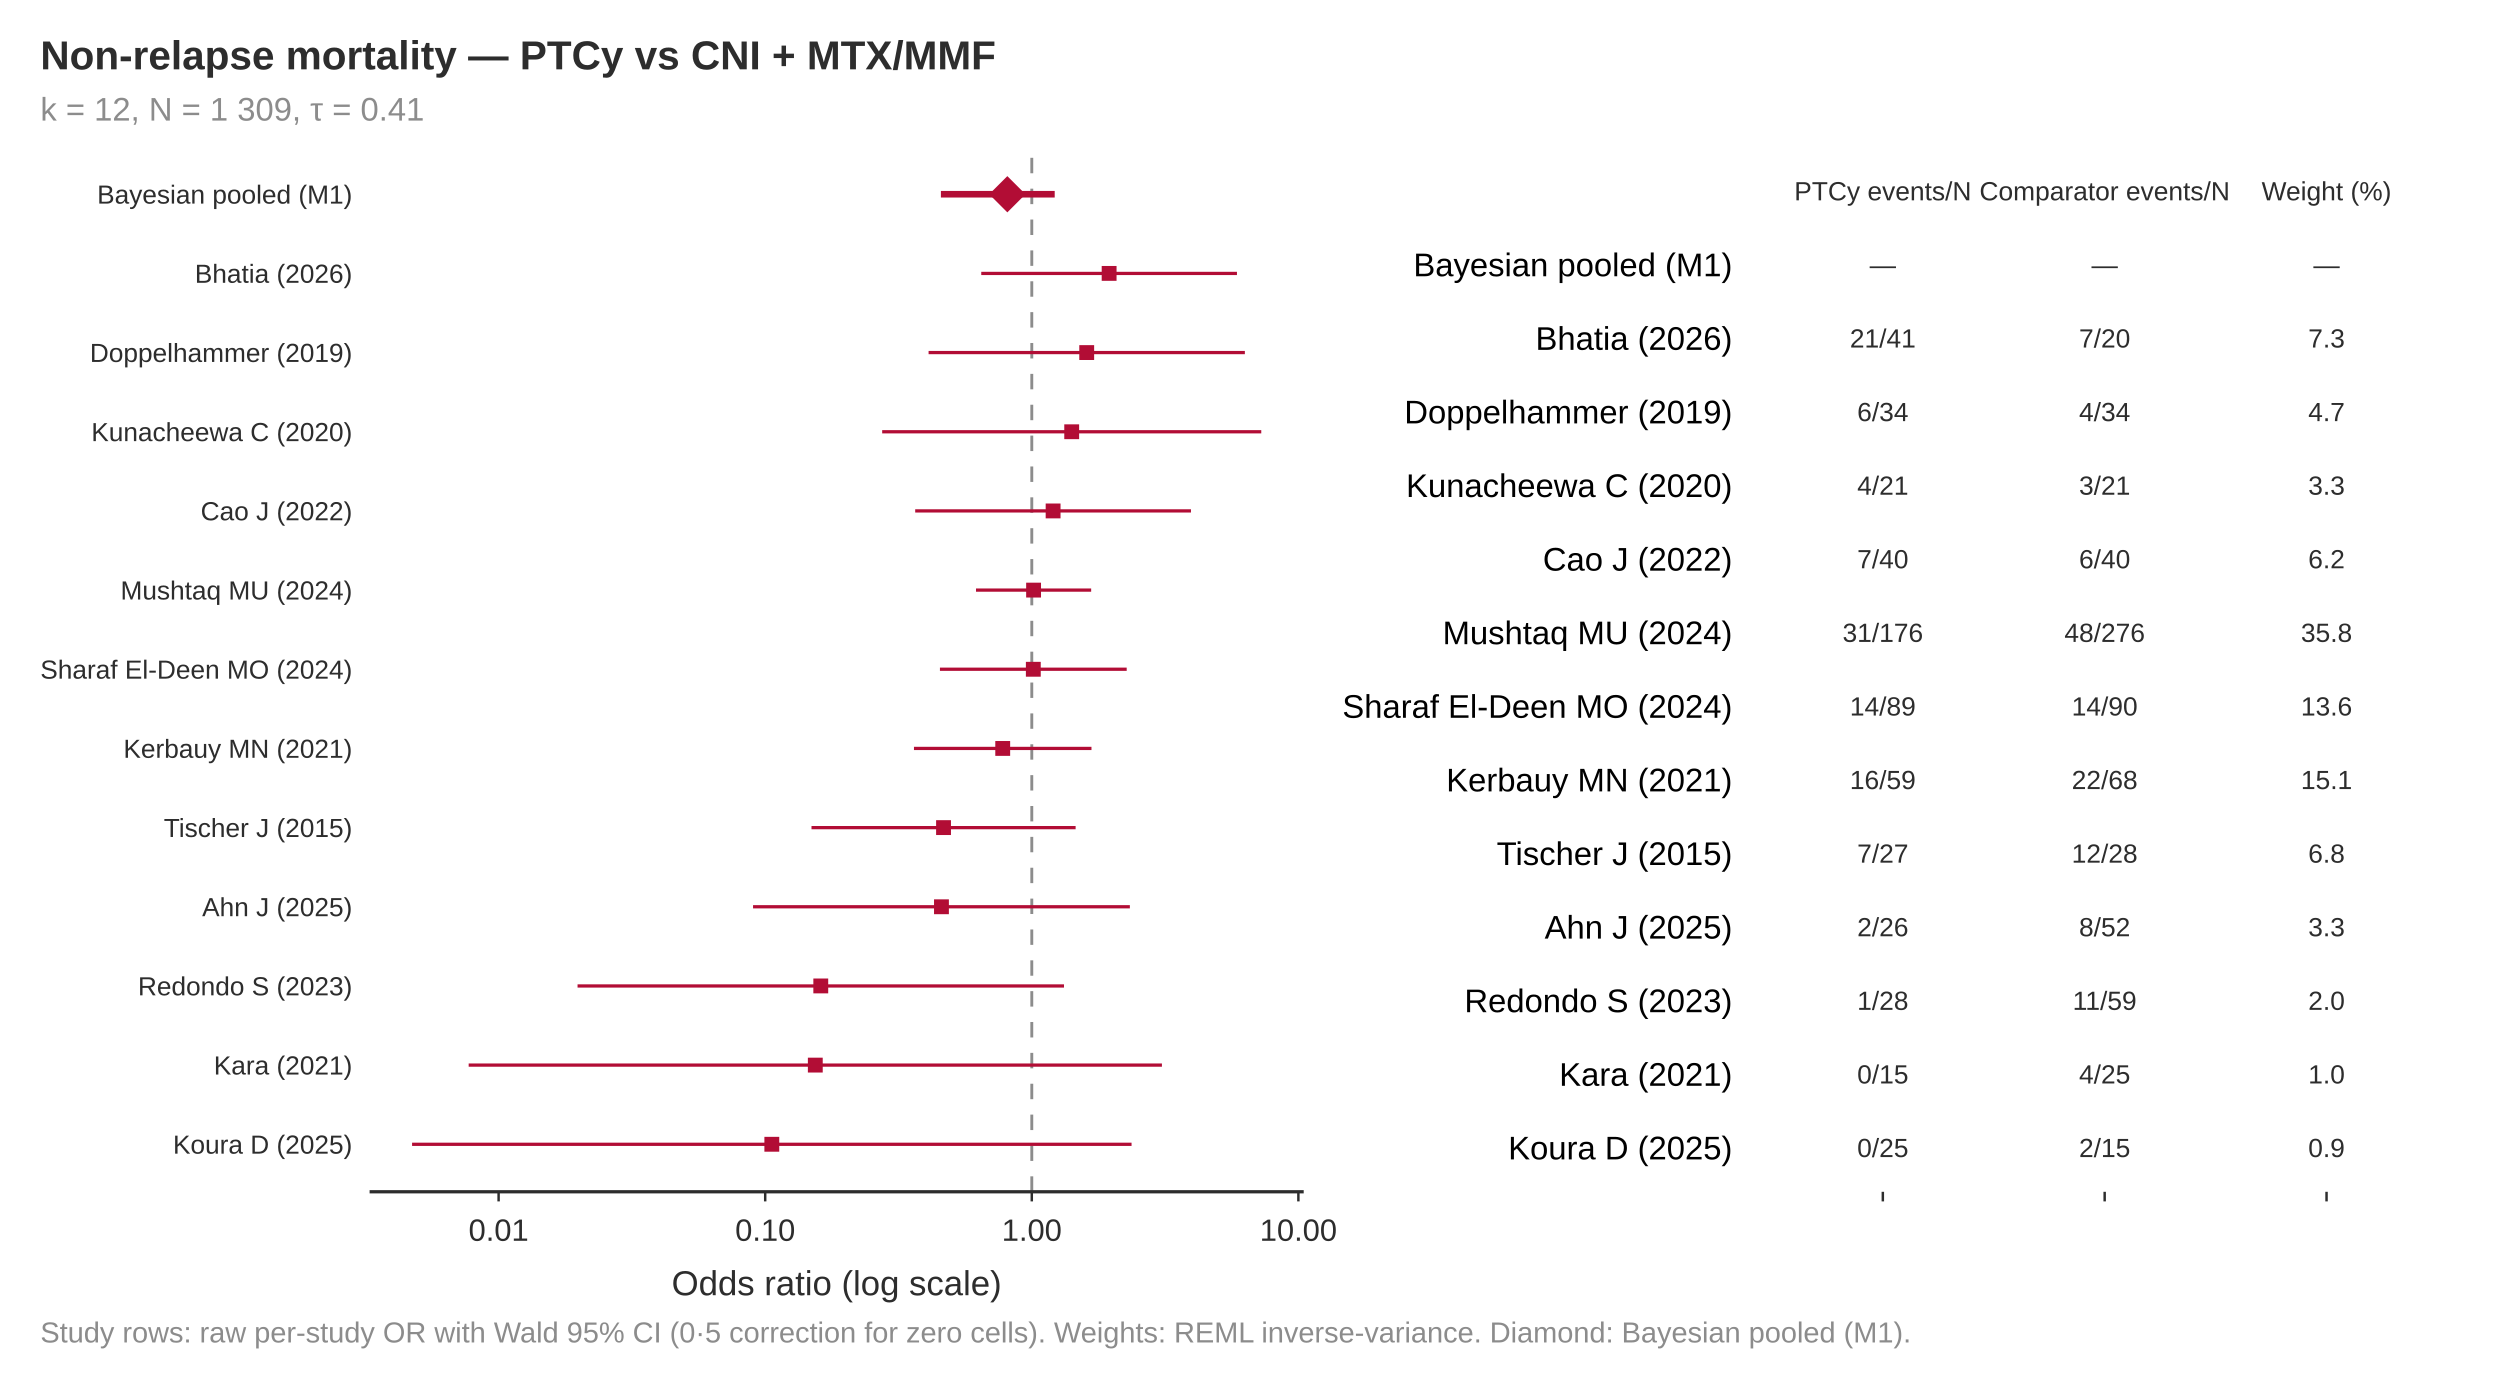
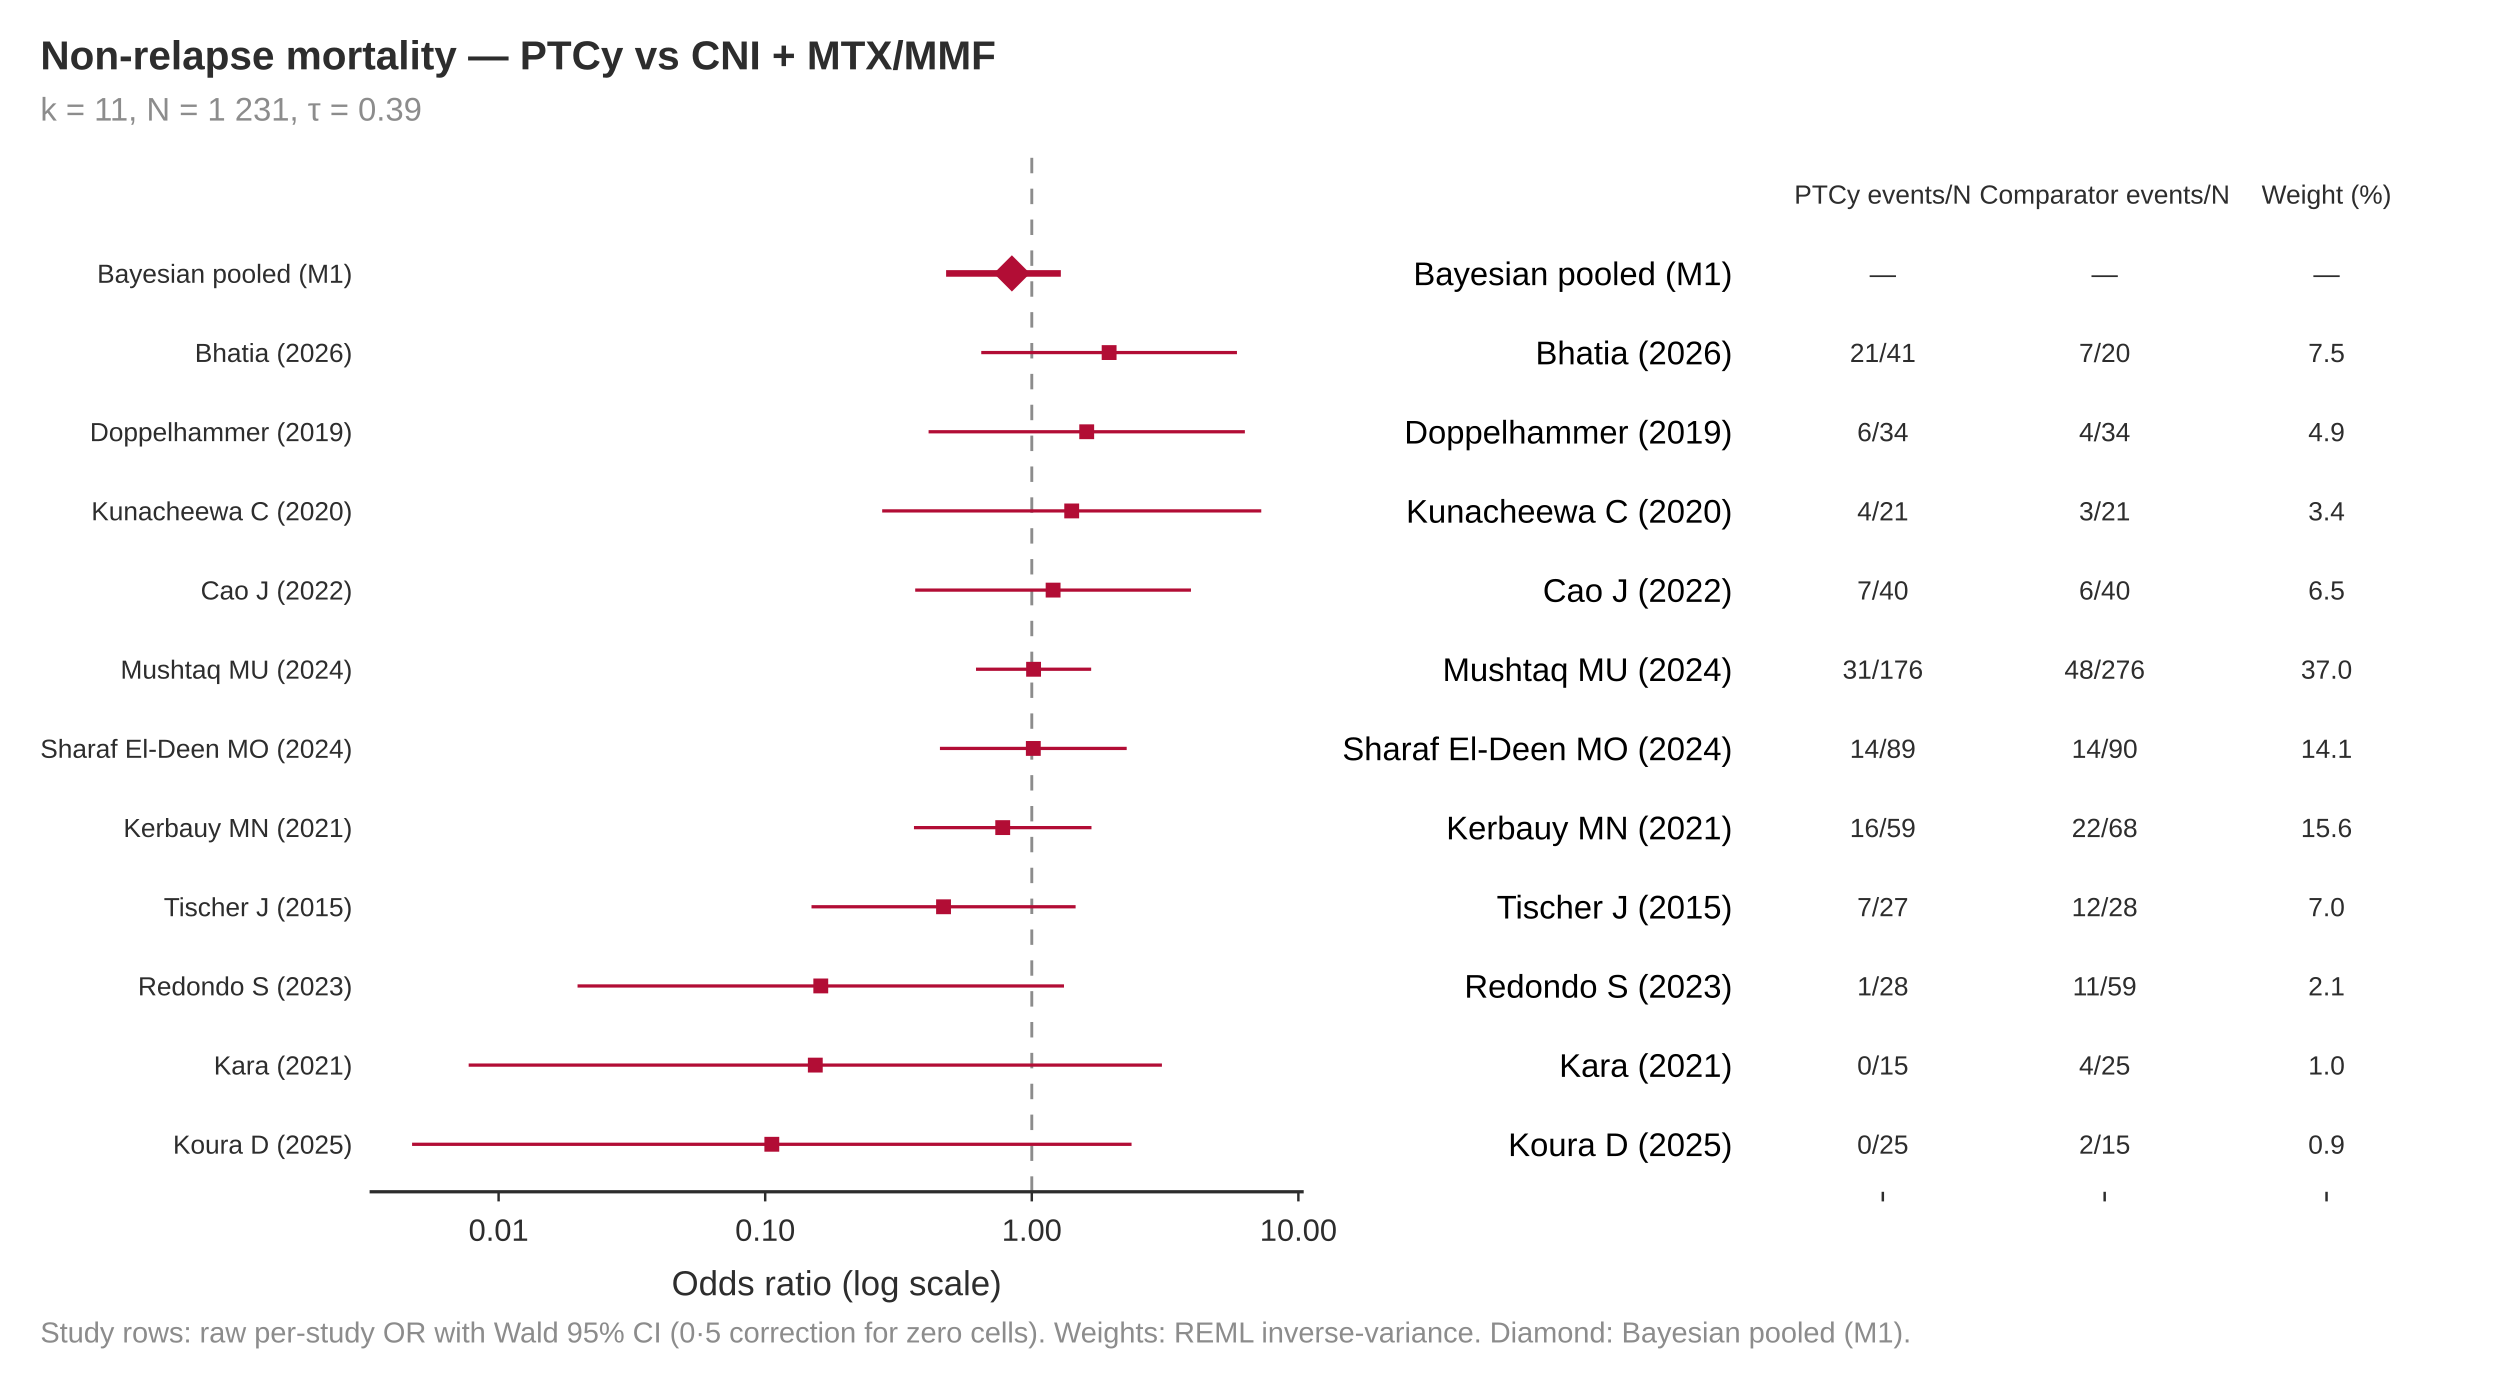
<svg xmlns="http://www.w3.org/2000/svg" width="648.00pt" height="360.00pt" viewBox="0 0 648.00 360.00">
  <g class="svglite">
    <defs>
      <style type="text/css">
    .svglite line, .svglite polyline, .svglite polygon, .svglite path, .svglite rect, .svglite circle {
      fill: none;
      stroke: #000000;
      stroke-linecap: round;
      stroke-linejoin: round;
      stroke-miterlimit: 10.00;
    }
    .svglite text {
      white-space: pre;
    }
    .svglite g.glyphgroup path {
      fill: inherit;
      stroke: none;
    }
  </style>
    </defs>
    <rect width="100%" height="100%" style="stroke: none; fill: #FFFFFF;" />
    <defs>
      <clipPath id="cpMC4wMHw2NDguMDB8MC4wMHwzNjAuMDA=">
        <rect x="0.00" y="0.00" width="648.00" height="360.00" />
      </clipPath>
    </defs>
    <g clip-path="url(#cpMC4wMHw2NDguMDB8MC4wMHwzNjAuMDA=)">
      <rect x="0" y="0.00" width="648.00" height="360.00" style="stroke-width: 1.07; stroke: #FFFFFF; fill: #FFFFFF;" />
    </g>
    <defs>
      <clipPath id="cpOTUuODB8NjM3LjU0fDM4LjAzfDMwOC45MQ==">
        <rect x="95.80" y="38.03" width="541.74" height="270.88" />
      </clipPath>
    </defs>
    <g clip-path="url(#cpOTUuODB8NjM3LjU0fDM4LjAzfDMwOC45MQ==)">
</g>
    <g clip-path="url(#cpMC4wMHw2NDguMDB8MC4wMHwzNjAuMDA=)">
</g>
    <defs>
      <clipPath id="cpNS40OHwzNDIuOTF8NS40OHwzNTQuNTI=">
        <rect x="5.48" y="5.48" width="337.43" height="349.04" />
      </clipPath>
    </defs>
    <g clip-path="url(#cpNS40OHwzNDIuOTF8NS40OHwzNTQuNTI=)">
      <rect x="5.48" y="5.48" width="337.43" height="349.04" style="stroke-width: 0.97; stroke: none; fill: #FFFFFF;" />
    </g>
    <g clip-path="url(#cpMC4wMHw2NDguMDB8MC4wMHwzNjAuMDA=)">
</g>
    <defs>
      <clipPath id="cpMzQyLjkxfDY0Mi41Mnw1LjQ4fDM1NC41Mg==">
        <rect x="342.91" y="5.48" width="299.61" height="349.04" />
      </clipPath>
    </defs>
    <g clip-path="url(#cpMzQyLjkxfDY0Mi41Mnw1LjQ4fDM1NC41Mg==)">
      <rect x="342.91" y="5.48" width="299.61" height="349.04" style="stroke-width: 0.97; stroke: none; fill: #FFFFFF;" />
    </g>
    <g clip-path="url(#cpMC4wMHw2NDguMDB8MC4wMHwzNjAuMDA=)">
</g>
    <defs>
      <clipPath id="cpOTUuODB8MzM3LjkyfDM4LjAzfDMwOC45MQ==">
        <rect x="95.80" y="38.03" width="242.12" height="270.88" />
      </clipPath>
    </defs>
    <g clip-path="url(#cpOTUuODB8MzM3LjkyfDM4LjAzfDMwOC45MQ==)">
      <rect x="95.80" y="38.03" width="242.12" height="270.88" style="stroke-width: 0.97; stroke: none; fill: #FFFFFF;" />
      <line x1="267.44" y1="308.91" x2="267.44" y2="38.03" style="stroke-width: 0.75; stroke: #8C8C8C; stroke-dasharray: 4.00,4.00; stroke-linecap: butt;" />
      <line x1="106.81" y1="296.60" x2="293.30" y2="296.60" style="stroke-width: 0.85; stroke: #B20D35; stroke-linecap: butt;" />
      <line x1="121.48" y1="276.08" x2="301.17" y2="276.08" style="stroke-width: 0.85; stroke: #B20D35; stroke-linecap: butt;" />
      <line x1="149.70" y1="255.56" x2="275.79" y2="255.56" style="stroke-width: 0.85; stroke: #B20D35; stroke-linecap: butt;" />
-       <line x1="195.19" y1="235.04" x2="292.86" y2="235.04" style="stroke-width: 0.85; stroke: #B20D35; stroke-linecap: butt;" />
-       <line x1="210.34" y1="214.52" x2="278.80" y2="214.52" style="stroke-width: 0.85; stroke: #B20D35; stroke-linecap: butt;" />
-       <line x1="236.90" y1="193.99" x2="282.91" y2="193.99" style="stroke-width: 0.85; stroke: #B20D35; stroke-linecap: butt;" />
-       <line x1="243.63" y1="173.47" x2="292.04" y2="173.47" style="stroke-width: 0.85; stroke: #B20D35; stroke-linecap: butt;" />
-       <line x1="252.98" y1="152.95" x2="282.83" y2="152.95" style="stroke-width: 0.85; stroke: #B20D35; stroke-linecap: butt;" />
-       <line x1="237.22" y1="132.43" x2="308.70" y2="132.43" style="stroke-width: 0.85; stroke: #B20D35; stroke-linecap: butt;" />
-       <line x1="228.66" y1="111.91" x2="326.92" y2="111.91" style="stroke-width: 0.85; stroke: #B20D35; stroke-linecap: butt;" />
-       <line x1="240.69" y1="91.39" x2="322.67" y2="91.39" style="stroke-width: 0.85; stroke: #B20D35; stroke-linecap: butt;" />
-       <line x1="254.34" y1="70.87" x2="320.62" y2="70.87" style="stroke-width: 0.85; stroke: #B20D35; stroke-linecap: butt;" />
+       <line x1="210.34" y1="235.04" x2="278.80" y2="235.04" style="stroke-width: 0.85; stroke: #B20D35; stroke-linecap: butt;" />
+       <line x1="236.90" y1="214.52" x2="282.91" y2="214.52" style="stroke-width: 0.85; stroke: #B20D35; stroke-linecap: butt;" />
+       <line x1="243.63" y1="193.99" x2="292.04" y2="193.99" style="stroke-width: 0.85; stroke: #B20D35; stroke-linecap: butt;" />
+       <line x1="252.98" y1="173.47" x2="282.83" y2="173.47" style="stroke-width: 0.85; stroke: #B20D35; stroke-linecap: butt;" />
+       <line x1="237.22" y1="152.95" x2="308.70" y2="152.95" style="stroke-width: 0.85; stroke: #B20D35; stroke-linecap: butt;" />
+       <line x1="228.66" y1="132.43" x2="326.92" y2="132.43" style="stroke-width: 0.85; stroke: #B20D35; stroke-linecap: butt;" />
+       <line x1="240.69" y1="111.91" x2="322.67" y2="111.91" style="stroke-width: 0.85; stroke: #B20D35; stroke-linecap: butt;" />
+       <line x1="254.34" y1="91.39" x2="320.62" y2="91.39" style="stroke-width: 0.85; stroke: #B20D35; stroke-linecap: butt;" />
      <polygon points="198.13,298.52 201.98,298.52 201.98,294.67 198.13,294.67 " style="stroke-width: 1.29; stroke: none; fill: #B20D35;" />
      <polygon points="209.40,278.00 213.25,278.00 213.25,274.15 209.40,274.15 " style="stroke-width: 1.29; stroke: none; fill: #B20D35;" />
      <polygon points="210.82,257.48 214.67,257.48 214.67,253.63 210.82,253.63 " style="stroke-width: 1.29; stroke: none; fill: #B20D35;" />
-       <polygon points="242.10,236.96 245.95,236.96 245.95,233.11 242.10,233.11 " style="stroke-width: 1.29; stroke: none; fill: #B20D35;" />
-       <polygon points="242.64,216.44 246.49,216.44 246.49,212.59 242.64,212.59 " style="stroke-width: 1.29; stroke: none; fill: #B20D35;" />
-       <polygon points="257.98,195.92 261.83,195.92 261.83,192.07 257.98,192.07 " style="stroke-width: 1.29; stroke: none; fill: #B20D35;" />
-       <polygon points="265.91,175.40 269.76,175.40 269.76,171.55 265.91,171.55 " style="stroke-width: 1.29; stroke: none; fill: #B20D35;" />
-       <polygon points="265.98,154.88 269.83,154.88 269.83,151.03 265.98,151.03 " style="stroke-width: 1.29; stroke: none; fill: #B20D35;" />
-       <polygon points="271.04,134.36 274.89,134.36 274.89,130.51 271.04,130.51 " style="stroke-width: 1.29; stroke: none; fill: #B20D35;" />
-       <polygon points="275.86,113.83 279.71,113.83 279.71,109.99 275.86,109.99 " style="stroke-width: 1.29; stroke: none; fill: #B20D35;" />
-       <polygon points="279.75,93.31 283.60,93.31 283.60,89.46 279.75,89.46 " style="stroke-width: 1.29; stroke: none; fill: #B20D35;" />
-       <polygon points="285.56,72.79 289.41,72.79 289.41,68.94 285.56,68.94 " style="stroke-width: 1.29; stroke: none; fill: #B20D35;" />
-       <line x1="243.88" y1="50.35" x2="273.38" y2="50.35" style="stroke-width: 1.71; stroke: #B20D35; stroke-linecap: butt;" />
-       <polygon points="256.40,50.35 261.10,45.65 265.80,50.35 261.10,55.05 " style="stroke-width: 1.29; stroke: none; fill: #B20D35;" />
+       <polygon points="242.64,236.96 246.49,236.96 246.49,233.11 242.64,233.11 " style="stroke-width: 1.29; stroke: none; fill: #B20D35;" />
+       <polygon points="257.98,216.44 261.83,216.44 261.83,212.59 257.98,212.59 " style="stroke-width: 1.29; stroke: none; fill: #B20D35;" />
+       <polygon points="265.91,195.92 269.76,195.92 269.76,192.07 265.91,192.07 " style="stroke-width: 1.29; stroke: none; fill: #B20D35;" />
+       <polygon points="265.98,175.40 269.83,175.40 269.83,171.55 265.98,171.55 " style="stroke-width: 1.29; stroke: none; fill: #B20D35;" />
+       <polygon points="271.04,154.88 274.89,154.88 274.89,151.03 271.04,151.03 " style="stroke-width: 1.29; stroke: none; fill: #B20D35;" />
+       <polygon points="275.86,134.36 279.71,134.36 279.71,130.51 275.86,130.51 " style="stroke-width: 1.29; stroke: none; fill: #B20D35;" />
+       <polygon points="279.75,113.83 283.60,113.83 283.60,109.99 279.75,109.99 " style="stroke-width: 1.29; stroke: none; fill: #B20D35;" />
+       <polygon points="285.56,93.31 289.41,93.31 289.41,89.46 285.56,89.46 " style="stroke-width: 1.29; stroke: none; fill: #B20D35;" />
+       <line x1="245.23" y1="70.87" x2="274.97" y2="70.87" style="stroke-width: 1.71; stroke: #B20D35; stroke-linecap: butt;" />
+       <polygon points="257.58,70.87 262.28,66.17 266.98,70.87 262.28,75.57 " style="stroke-width: 1.29; stroke: none; fill: #B20D35;" />
    </g>
    <g clip-path="url(#cpMC4wMHw2NDguMDB8MC4wMHwzNjAuMDA=)">
      <text x="91.32" y="299.03" text-anchor="end" style="font-size: 6.80px;fill: #2D2D2D; font-family: &quot;Arial&quot;;" textLength="46.48px" lengthAdjust="spacingAndGlyphs">Koura D (2025)</text>
      <text x="91.32" y="278.51" text-anchor="end" style="font-size: 6.80px;fill: #2D2D2D; font-family: &quot;Arial&quot;;" textLength="35.91px" lengthAdjust="spacingAndGlyphs">Kara (2021)</text>
      <text x="91.32" y="257.99" text-anchor="end" style="font-size: 6.80px;fill: #2D2D2D; font-family: &quot;Arial&quot;;" textLength="55.56px" lengthAdjust="spacingAndGlyphs">Redondo S (2023)</text>
-       <text x="91.32" y="237.47" text-anchor="end" style="font-size: 6.80px;fill: #2D2D2D; font-family: &quot;Arial&quot;;" textLength="38.94px" lengthAdjust="spacingAndGlyphs">Ahn J (2025)</text>
-       <text x="91.32" y="216.95" text-anchor="end" style="font-size: 6.80px;fill: #2D2D2D; font-family: &quot;Arial&quot;;" textLength="48.91px" lengthAdjust="spacingAndGlyphs">Tischer J (2015)</text>
-       <text x="91.32" y="196.43" text-anchor="end" style="font-size: 6.80px;fill: #2D2D2D; font-family: &quot;Arial&quot;;" textLength="59.33px" lengthAdjust="spacingAndGlyphs">Kerbauy MN (2021)</text>
-       <text x="91.32" y="175.91" text-anchor="end" style="font-size: 6.80px;fill: #2D2D2D; font-family: &quot;Arial&quot;;" textLength="80.86px" lengthAdjust="spacingAndGlyphs">Sharaf El-Deen MO (2024)</text>
-       <text x="91.32" y="155.39" text-anchor="end" style="font-size: 6.80px;fill: #2D2D2D; font-family: &quot;Arial&quot;;" textLength="60.08px" lengthAdjust="spacingAndGlyphs">Mushtaq MU (2024)</text>
-       <text x="91.32" y="134.86" text-anchor="end" style="font-size: 6.80px;fill: #2D2D2D; font-family: &quot;Arial&quot;;" textLength="39.31px" lengthAdjust="spacingAndGlyphs">Cao J (2022)</text>
-       <text x="91.32" y="114.34" text-anchor="end" style="font-size: 6.80px;fill: #2D2D2D; font-family: &quot;Arial&quot;;" textLength="67.66px" lengthAdjust="spacingAndGlyphs">Kunacheewa C (2020)</text>
-       <text x="91.32" y="93.82" text-anchor="end" style="font-size: 6.80px;fill: #2D2D2D; font-family: &quot;Arial&quot;;" textLength="68.02px" lengthAdjust="spacingAndGlyphs">Doppelhammer (2019)</text>
-       <text x="91.32" y="73.30" text-anchor="end" style="font-size: 6.80px;fill: #2D2D2D; font-family: &quot;Arial&quot;;" textLength="40.83px" lengthAdjust="spacingAndGlyphs">Bhatia (2026)</text>
-       <text x="91.32" y="52.78" text-anchor="end" style="font-size: 6.80px;fill: #2D2D2D; font-family: &quot;Arial&quot;;" textLength="66.16px" lengthAdjust="spacingAndGlyphs">Bayesian pooled (M1)</text>
+       <text x="91.32" y="237.47" text-anchor="end" style="font-size: 6.80px;fill: #2D2D2D; font-family: &quot;Arial&quot;;" textLength="48.91px" lengthAdjust="spacingAndGlyphs">Tischer J (2015)</text>
+       <text x="91.32" y="216.95" text-anchor="end" style="font-size: 6.80px;fill: #2D2D2D; font-family: &quot;Arial&quot;;" textLength="59.33px" lengthAdjust="spacingAndGlyphs">Kerbauy MN (2021)</text>
+       <text x="91.32" y="196.43" text-anchor="end" style="font-size: 6.80px;fill: #2D2D2D; font-family: &quot;Arial&quot;;" textLength="80.86px" lengthAdjust="spacingAndGlyphs">Sharaf El-Deen MO (2024)</text>
+       <text x="91.32" y="175.91" text-anchor="end" style="font-size: 6.80px;fill: #2D2D2D; font-family: &quot;Arial&quot;;" textLength="60.08px" lengthAdjust="spacingAndGlyphs">Mushtaq MU (2024)</text>
+       <text x="91.32" y="155.39" text-anchor="end" style="font-size: 6.80px;fill: #2D2D2D; font-family: &quot;Arial&quot;;" textLength="39.31px" lengthAdjust="spacingAndGlyphs">Cao J (2022)</text>
+       <text x="91.32" y="134.86" text-anchor="end" style="font-size: 6.80px;fill: #2D2D2D; font-family: &quot;Arial&quot;;" textLength="67.66px" lengthAdjust="spacingAndGlyphs">Kunacheewa C (2020)</text>
+       <text x="91.32" y="114.34" text-anchor="end" style="font-size: 6.80px;fill: #2D2D2D; font-family: &quot;Arial&quot;;" textLength="68.02px" lengthAdjust="spacingAndGlyphs">Doppelhammer (2019)</text>
+       <text x="91.32" y="93.82" text-anchor="end" style="font-size: 6.80px;fill: #2D2D2D; font-family: &quot;Arial&quot;;" textLength="40.83px" lengthAdjust="spacingAndGlyphs">Bhatia (2026)</text>
+       <text x="91.32" y="73.30" text-anchor="end" style="font-size: 6.80px;fill: #2D2D2D; font-family: &quot;Arial&quot;;" textLength="66.16px" lengthAdjust="spacingAndGlyphs">Bayesian pooled (M1)</text>
      <polyline points="95.80,308.91 337.92,308.91 " style="stroke-width: 0.85; stroke: #2D2D2D; stroke-linecap: butt;" />
      <polyline points="129.24,311.40 129.24,308.91 " style="stroke-width: 0.64; stroke: #2D2D2D; stroke-linecap: butt;" />
      <polyline points="198.34,311.40 198.34,308.91 " style="stroke-width: 0.64; stroke: #2D2D2D; stroke-linecap: butt;" />
      <polyline points="267.44,311.40 267.44,308.91 " style="stroke-width: 0.64; stroke: #2D2D2D; stroke-linecap: butt;" />
      <polyline points="336.54,311.40 336.54,308.91 " style="stroke-width: 0.64; stroke: #2D2D2D; stroke-linecap: butt;" />
      <text x="129.24" y="321.62" text-anchor="middle" style="font-size: 8.00px;fill: #2D2D2D; font-family: &quot;Arial&quot;;" textLength="15.58px" lengthAdjust="spacingAndGlyphs">0.01</text>
      <text x="198.34" y="321.62" text-anchor="middle" style="font-size: 8.00px;fill: #2D2D2D; font-family: &quot;Arial&quot;;" textLength="15.58px" lengthAdjust="spacingAndGlyphs">0.10</text>
      <text x="267.44" y="321.62" text-anchor="middle" style="font-size: 8.00px;fill: #2D2D2D; font-family: &quot;Arial&quot;;" textLength="15.58px" lengthAdjust="spacingAndGlyphs">1.00</text>
      <text x="336.54" y="321.62" text-anchor="middle" style="font-size: 8.00px;fill: #2D2D2D; font-family: &quot;Arial&quot;;" textLength="20.03px" lengthAdjust="spacingAndGlyphs">10.00</text>
      <text x="216.86" y="335.72" text-anchor="middle" style="font-size: 9.00px;fill: #2D2D2D; font-family: &quot;Arial&quot;;" textLength="85.50px" lengthAdjust="spacingAndGlyphs">Odds ratio (log scale)</text>
-       <text x="10.46" y="31.26" style="font-size: 8.50px;fill: #8C8C8C; font-family: &quot;Arial&quot;;" textLength="99.58px" lengthAdjust="spacingAndGlyphs">k = 12, N = 1 309, τ = 0.41</text>
+       <text x="10.46" y="31.26" style="font-size: 8.50px;fill: #8C8C8C; font-family: &quot;Arial&quot;;" textLength="98.95px" lengthAdjust="spacingAndGlyphs">k = 11, N = 1 231, τ = 0.39</text>
      <text x="10.46" y="17.98" style="font-size: 10.50px; font-weight: bold;fill: #2D2D2D; font-family: &quot;Arial&quot;;" textLength="247.72px" lengthAdjust="spacingAndGlyphs">Non-relapse mortality — PTCy vs CNI + MTX/MMF</text>
-       <text x="10.46" y="347.96" style="font-size: 7.50px;fill: #8C8C8C; font-family: &quot;Arial&quot;;" textLength="484.45px" lengthAdjust="spacingAndGlyphs">Study rows: raw per-study OR with Wald 95% CI (0·5 correction for zero cells). Weights: REML inverse-variance. Diamond: Bayesian pooled (M1).</text>
+       <text x="10.46" y="347.96" style="font-size: 7.50px;fill: #8C8C8C; font-family: &quot;Arial&quot;;" textLength="484.88px" lengthAdjust="spacingAndGlyphs">Study rows: raw per-study OR with Wald 95% CI (0·5 correction for zero cells). Weights: REML inverse-variance. Diamond: Bayesian pooled (M1).</text>
    </g>
    <defs>
      <clipPath id="cpNDUzLjUzfDYzNy41NHwzOC4wM3wzMDguOTE=">
        <rect x="453.53" y="38.03" width="184.01" height="270.88" />
      </clipPath>
    </defs>
    <g clip-path="url(#cpNDUzLjUzfDYzNy41NHwzOC4wM3wzMDguOTE=)">
      <rect x="453.53" y="38.03" width="184.01" height="270.88" style="stroke-width: 0.97; stroke: none; fill: #FFFFFF;" />
-       <text x="488.03" y="299.91" text-anchor="middle" style="font-size: 6.83px;fill: #2D2D2D; font-family: &quot;Arial&quot;;" textLength="13.28px" lengthAdjust="spacingAndGlyphs">0/25</text>
-       <text x="488.03" y="280.84" text-anchor="middle" style="font-size: 6.83px;fill: #2D2D2D; font-family: &quot;Arial&quot;;" textLength="13.28px" lengthAdjust="spacingAndGlyphs">0/15</text>
-       <text x="488.03" y="261.76" text-anchor="middle" style="font-size: 6.83px;fill: #2D2D2D; font-family: &quot;Arial&quot;;" textLength="13.28px" lengthAdjust="spacingAndGlyphs">1/28</text>
-       <text x="488.03" y="242.68" text-anchor="middle" style="font-size: 6.83px;fill: #2D2D2D; font-family: &quot;Arial&quot;;" textLength="13.28px" lengthAdjust="spacingAndGlyphs">2/26</text>
-       <text x="488.03" y="223.61" text-anchor="middle" style="font-size: 6.83px;fill: #2D2D2D; font-family: &quot;Arial&quot;;" textLength="13.28px" lengthAdjust="spacingAndGlyphs">7/27</text>
-       <text x="488.03" y="204.53" text-anchor="middle" style="font-size: 6.83px;fill: #2D2D2D; font-family: &quot;Arial&quot;;" textLength="17.08px" lengthAdjust="spacingAndGlyphs">16/59</text>
-       <text x="488.03" y="185.46" text-anchor="middle" style="font-size: 6.83px;fill: #2D2D2D; font-family: &quot;Arial&quot;;" textLength="17.08px" lengthAdjust="spacingAndGlyphs">14/89</text>
-       <text x="488.03" y="166.38" text-anchor="middle" style="font-size: 6.83px;fill: #2D2D2D; font-family: &quot;Arial&quot;;" textLength="20.88px" lengthAdjust="spacingAndGlyphs">31/176</text>
-       <text x="488.03" y="147.30" text-anchor="middle" style="font-size: 6.83px;fill: #2D2D2D; font-family: &quot;Arial&quot;;" textLength="13.28px" lengthAdjust="spacingAndGlyphs">7/40</text>
-       <text x="488.03" y="128.23" text-anchor="middle" style="font-size: 6.83px;fill: #2D2D2D; font-family: &quot;Arial&quot;;" textLength="13.28px" lengthAdjust="spacingAndGlyphs">4/21</text>
-       <text x="488.03" y="109.15" text-anchor="middle" style="font-size: 6.83px;fill: #2D2D2D; font-family: &quot;Arial&quot;;" textLength="13.28px" lengthAdjust="spacingAndGlyphs">6/34</text>
-       <text x="488.03" y="90.08" text-anchor="middle" style="font-size: 6.83px;fill: #2D2D2D; font-family: &quot;Arial&quot;;" textLength="17.08px" lengthAdjust="spacingAndGlyphs">21/41</text>
-       <text x="488.03" y="71.00" text-anchor="middle" style="font-size: 6.83px;fill: #2D2D2D; font-family: &quot;Arial&quot;;" textLength="6.83px" lengthAdjust="spacingAndGlyphs">—</text>
-       <text x="488.03" y="51.92" text-anchor="middle" style="font-size: 6.83px;fill: #2D2D2D; font-family: &quot;Arial&quot;;" textLength="45.92px" lengthAdjust="spacingAndGlyphs">PTCy events/N</text>
-       <text x="545.53" y="299.91" text-anchor="middle" style="font-size: 6.83px;fill: #2D2D2D; font-family: &quot;Arial&quot;;" textLength="13.28px" lengthAdjust="spacingAndGlyphs">2/15</text>
-       <text x="545.53" y="280.84" text-anchor="middle" style="font-size: 6.83px;fill: #2D2D2D; font-family: &quot;Arial&quot;;" textLength="13.28px" lengthAdjust="spacingAndGlyphs">4/25</text>
-       <text x="545.53" y="261.76" text-anchor="middle" style="font-size: 6.83px;fill: #2D2D2D; font-family: &quot;Arial&quot;;" textLength="16.58px" lengthAdjust="spacingAndGlyphs">11/59</text>
-       <text x="545.53" y="242.68" text-anchor="middle" style="font-size: 6.83px;fill: #2D2D2D; font-family: &quot;Arial&quot;;" textLength="13.28px" lengthAdjust="spacingAndGlyphs">8/52</text>
-       <text x="545.53" y="223.61" text-anchor="middle" style="font-size: 6.83px;fill: #2D2D2D; font-family: &quot;Arial&quot;;" textLength="17.08px" lengthAdjust="spacingAndGlyphs">12/28</text>
-       <text x="545.53" y="204.53" text-anchor="middle" style="font-size: 6.83px;fill: #2D2D2D; font-family: &quot;Arial&quot;;" textLength="17.08px" lengthAdjust="spacingAndGlyphs">22/68</text>
-       <text x="545.53" y="185.46" text-anchor="middle" style="font-size: 6.83px;fill: #2D2D2D; font-family: &quot;Arial&quot;;" textLength="17.08px" lengthAdjust="spacingAndGlyphs">14/90</text>
-       <text x="545.53" y="166.38" text-anchor="middle" style="font-size: 6.83px;fill: #2D2D2D; font-family: &quot;Arial&quot;;" textLength="20.88px" lengthAdjust="spacingAndGlyphs">48/276</text>
-       <text x="545.53" y="147.30" text-anchor="middle" style="font-size: 6.83px;fill: #2D2D2D; font-family: &quot;Arial&quot;;" textLength="13.28px" lengthAdjust="spacingAndGlyphs">6/40</text>
-       <text x="545.53" y="128.23" text-anchor="middle" style="font-size: 6.83px;fill: #2D2D2D; font-family: &quot;Arial&quot;;" textLength="13.28px" lengthAdjust="spacingAndGlyphs">3/21</text>
-       <text x="545.53" y="109.15" text-anchor="middle" style="font-size: 6.83px;fill: #2D2D2D; font-family: &quot;Arial&quot;;" textLength="13.28px" lengthAdjust="spacingAndGlyphs">4/34</text>
-       <text x="545.53" y="90.08" text-anchor="middle" style="font-size: 6.83px;fill: #2D2D2D; font-family: &quot;Arial&quot;;" textLength="13.28px" lengthAdjust="spacingAndGlyphs">7/20</text>
-       <text x="545.53" y="71.00" text-anchor="middle" style="font-size: 6.83px;fill: #2D2D2D; font-family: &quot;Arial&quot;;" textLength="6.83px" lengthAdjust="spacingAndGlyphs">—</text>
-       <text x="545.53" y="51.92" text-anchor="middle" style="font-size: 6.83px;fill: #2D2D2D; font-family: &quot;Arial&quot;;" textLength="64.91px" lengthAdjust="spacingAndGlyphs">Comparator events/N</text>
-       <text x="603.04" y="299.91" text-anchor="middle" style="font-size: 6.83px;fill: #2D2D2D; font-family: &quot;Arial&quot;;" textLength="9.48px" lengthAdjust="spacingAndGlyphs">0.9</text>
-       <text x="603.04" y="280.84" text-anchor="middle" style="font-size: 6.83px;fill: #2D2D2D; font-family: &quot;Arial&quot;;" textLength="9.48px" lengthAdjust="spacingAndGlyphs">1.0</text>
-       <text x="603.04" y="261.76" text-anchor="middle" style="font-size: 6.83px;fill: #2D2D2D; font-family: &quot;Arial&quot;;" textLength="9.48px" lengthAdjust="spacingAndGlyphs">2.0</text>
-       <text x="603.04" y="242.68" text-anchor="middle" style="font-size: 6.83px;fill: #2D2D2D; font-family: &quot;Arial&quot;;" textLength="9.48px" lengthAdjust="spacingAndGlyphs">3.3</text>
-       <text x="603.04" y="223.61" text-anchor="middle" style="font-size: 6.83px;fill: #2D2D2D; font-family: &quot;Arial&quot;;" textLength="9.48px" lengthAdjust="spacingAndGlyphs">6.8</text>
-       <text x="603.04" y="204.53" text-anchor="middle" style="font-size: 6.83px;fill: #2D2D2D; font-family: &quot;Arial&quot;;" textLength="13.28px" lengthAdjust="spacingAndGlyphs">15.1</text>
-       <text x="603.04" y="185.46" text-anchor="middle" style="font-size: 6.83px;fill: #2D2D2D; font-family: &quot;Arial&quot;;" textLength="13.28px" lengthAdjust="spacingAndGlyphs">13.6</text>
-       <text x="603.04" y="166.38" text-anchor="middle" style="font-size: 6.83px;fill: #2D2D2D; font-family: &quot;Arial&quot;;" textLength="13.28px" lengthAdjust="spacingAndGlyphs">35.8</text>
-       <text x="603.04" y="147.30" text-anchor="middle" style="font-size: 6.83px;fill: #2D2D2D; font-family: &quot;Arial&quot;;" textLength="9.48px" lengthAdjust="spacingAndGlyphs">6.2</text>
-       <text x="603.04" y="128.23" text-anchor="middle" style="font-size: 6.83px;fill: #2D2D2D; font-family: &quot;Arial&quot;;" textLength="9.48px" lengthAdjust="spacingAndGlyphs">3.3</text>
-       <text x="603.04" y="109.15" text-anchor="middle" style="font-size: 6.83px;fill: #2D2D2D; font-family: &quot;Arial&quot;;" textLength="9.48px" lengthAdjust="spacingAndGlyphs">4.7</text>
-       <text x="603.04" y="90.08" text-anchor="middle" style="font-size: 6.83px;fill: #2D2D2D; font-family: &quot;Arial&quot;;" textLength="9.48px" lengthAdjust="spacingAndGlyphs">7.3</text>
-       <text x="603.04" y="71.00" text-anchor="middle" style="font-size: 6.83px;fill: #2D2D2D; font-family: &quot;Arial&quot;;" textLength="6.83px" lengthAdjust="spacingAndGlyphs">—</text>
-       <text x="603.04" y="51.92" text-anchor="middle" style="font-size: 6.83px;fill: #2D2D2D; font-family: &quot;Arial&quot;;" textLength="33.64px" lengthAdjust="spacingAndGlyphs">Weight (%)</text>
+       <text x="488.03" y="299.04" text-anchor="middle" style="font-size: 6.83px;fill: #2D2D2D; font-family: &quot;Arial&quot;;" textLength="13.28px" lengthAdjust="spacingAndGlyphs">0/25</text>
+       <text x="488.03" y="278.52" text-anchor="middle" style="font-size: 6.83px;fill: #2D2D2D; font-family: &quot;Arial&quot;;" textLength="13.28px" lengthAdjust="spacingAndGlyphs">0/15</text>
+       <text x="488.03" y="258.00" text-anchor="middle" style="font-size: 6.83px;fill: #2D2D2D; font-family: &quot;Arial&quot;;" textLength="13.28px" lengthAdjust="spacingAndGlyphs">1/28</text>
+       <text x="488.03" y="237.48" text-anchor="middle" style="font-size: 6.83px;fill: #2D2D2D; font-family: &quot;Arial&quot;;" textLength="13.28px" lengthAdjust="spacingAndGlyphs">7/27</text>
+       <text x="488.03" y="216.96" text-anchor="middle" style="font-size: 6.83px;fill: #2D2D2D; font-family: &quot;Arial&quot;;" textLength="17.08px" lengthAdjust="spacingAndGlyphs">16/59</text>
+       <text x="488.03" y="196.44" text-anchor="middle" style="font-size: 6.83px;fill: #2D2D2D; font-family: &quot;Arial&quot;;" textLength="17.08px" lengthAdjust="spacingAndGlyphs">14/89</text>
+       <text x="488.03" y="175.92" text-anchor="middle" style="font-size: 6.83px;fill: #2D2D2D; font-family: &quot;Arial&quot;;" textLength="20.88px" lengthAdjust="spacingAndGlyphs">31/176</text>
+       <text x="488.03" y="155.40" text-anchor="middle" style="font-size: 6.83px;fill: #2D2D2D; font-family: &quot;Arial&quot;;" textLength="13.28px" lengthAdjust="spacingAndGlyphs">7/40</text>
+       <text x="488.03" y="134.88" text-anchor="middle" style="font-size: 6.83px;fill: #2D2D2D; font-family: &quot;Arial&quot;;" textLength="13.28px" lengthAdjust="spacingAndGlyphs">4/21</text>
+       <text x="488.03" y="114.35" text-anchor="middle" style="font-size: 6.83px;fill: #2D2D2D; font-family: &quot;Arial&quot;;" textLength="13.28px" lengthAdjust="spacingAndGlyphs">6/34</text>
+       <text x="488.03" y="93.83" text-anchor="middle" style="font-size: 6.83px;fill: #2D2D2D; font-family: &quot;Arial&quot;;" textLength="17.08px" lengthAdjust="spacingAndGlyphs">21/41</text>
+       <text x="488.03" y="73.31" text-anchor="middle" style="font-size: 6.83px;fill: #2D2D2D; font-family: &quot;Arial&quot;;" textLength="6.83px" lengthAdjust="spacingAndGlyphs">—</text>
+       <text x="488.03" y="52.79" text-anchor="middle" style="font-size: 6.83px;fill: #2D2D2D; font-family: &quot;Arial&quot;;" textLength="45.92px" lengthAdjust="spacingAndGlyphs">PTCy events/N</text>
+       <text x="545.53" y="299.04" text-anchor="middle" style="font-size: 6.83px;fill: #2D2D2D; font-family: &quot;Arial&quot;;" textLength="13.28px" lengthAdjust="spacingAndGlyphs">2/15</text>
+       <text x="545.53" y="278.52" text-anchor="middle" style="font-size: 6.83px;fill: #2D2D2D; font-family: &quot;Arial&quot;;" textLength="13.28px" lengthAdjust="spacingAndGlyphs">4/25</text>
+       <text x="545.53" y="258.00" text-anchor="middle" style="font-size: 6.83px;fill: #2D2D2D; font-family: &quot;Arial&quot;;" textLength="16.58px" lengthAdjust="spacingAndGlyphs">11/59</text>
+       <text x="545.53" y="237.48" text-anchor="middle" style="font-size: 6.83px;fill: #2D2D2D; font-family: &quot;Arial&quot;;" textLength="17.08px" lengthAdjust="spacingAndGlyphs">12/28</text>
+       <text x="545.53" y="216.96" text-anchor="middle" style="font-size: 6.83px;fill: #2D2D2D; font-family: &quot;Arial&quot;;" textLength="17.08px" lengthAdjust="spacingAndGlyphs">22/68</text>
+       <text x="545.53" y="196.44" text-anchor="middle" style="font-size: 6.83px;fill: #2D2D2D; font-family: &quot;Arial&quot;;" textLength="17.08px" lengthAdjust="spacingAndGlyphs">14/90</text>
+       <text x="545.53" y="175.92" text-anchor="middle" style="font-size: 6.83px;fill: #2D2D2D; font-family: &quot;Arial&quot;;" textLength="20.88px" lengthAdjust="spacingAndGlyphs">48/276</text>
+       <text x="545.53" y="155.40" text-anchor="middle" style="font-size: 6.83px;fill: #2D2D2D; font-family: &quot;Arial&quot;;" textLength="13.28px" lengthAdjust="spacingAndGlyphs">6/40</text>
+       <text x="545.53" y="134.88" text-anchor="middle" style="font-size: 6.83px;fill: #2D2D2D; font-family: &quot;Arial&quot;;" textLength="13.28px" lengthAdjust="spacingAndGlyphs">3/21</text>
+       <text x="545.53" y="114.35" text-anchor="middle" style="font-size: 6.83px;fill: #2D2D2D; font-family: &quot;Arial&quot;;" textLength="13.28px" lengthAdjust="spacingAndGlyphs">4/34</text>
+       <text x="545.53" y="93.83" text-anchor="middle" style="font-size: 6.83px;fill: #2D2D2D; font-family: &quot;Arial&quot;;" textLength="13.28px" lengthAdjust="spacingAndGlyphs">7/20</text>
+       <text x="545.53" y="73.31" text-anchor="middle" style="font-size: 6.83px;fill: #2D2D2D; font-family: &quot;Arial&quot;;" textLength="6.83px" lengthAdjust="spacingAndGlyphs">—</text>
+       <text x="545.53" y="52.79" text-anchor="middle" style="font-size: 6.83px;fill: #2D2D2D; font-family: &quot;Arial&quot;;" textLength="64.91px" lengthAdjust="spacingAndGlyphs">Comparator events/N</text>
+       <text x="603.04" y="299.04" text-anchor="middle" style="font-size: 6.83px;fill: #2D2D2D; font-family: &quot;Arial&quot;;" textLength="9.48px" lengthAdjust="spacingAndGlyphs">0.9</text>
+       <text x="603.04" y="278.52" text-anchor="middle" style="font-size: 6.83px;fill: #2D2D2D; font-family: &quot;Arial&quot;;" textLength="9.48px" lengthAdjust="spacingAndGlyphs">1.0</text>
+       <text x="603.04" y="258.00" text-anchor="middle" style="font-size: 6.83px;fill: #2D2D2D; font-family: &quot;Arial&quot;;" textLength="9.48px" lengthAdjust="spacingAndGlyphs">2.1</text>
+       <text x="603.04" y="237.48" text-anchor="middle" style="font-size: 6.83px;fill: #2D2D2D; font-family: &quot;Arial&quot;;" textLength="9.48px" lengthAdjust="spacingAndGlyphs">7.0</text>
+       <text x="603.04" y="216.96" text-anchor="middle" style="font-size: 6.83px;fill: #2D2D2D; font-family: &quot;Arial&quot;;" textLength="13.28px" lengthAdjust="spacingAndGlyphs">15.6</text>
+       <text x="603.04" y="196.44" text-anchor="middle" style="font-size: 6.83px;fill: #2D2D2D; font-family: &quot;Arial&quot;;" textLength="13.28px" lengthAdjust="spacingAndGlyphs">14.1</text>
+       <text x="603.04" y="175.92" text-anchor="middle" style="font-size: 6.83px;fill: #2D2D2D; font-family: &quot;Arial&quot;;" textLength="13.28px" lengthAdjust="spacingAndGlyphs">37.0</text>
+       <text x="603.04" y="155.40" text-anchor="middle" style="font-size: 6.83px;fill: #2D2D2D; font-family: &quot;Arial&quot;;" textLength="9.48px" lengthAdjust="spacingAndGlyphs">6.5</text>
+       <text x="603.04" y="134.88" text-anchor="middle" style="font-size: 6.83px;fill: #2D2D2D; font-family: &quot;Arial&quot;;" textLength="9.48px" lengthAdjust="spacingAndGlyphs">3.4</text>
+       <text x="603.04" y="114.35" text-anchor="middle" style="font-size: 6.83px;fill: #2D2D2D; font-family: &quot;Arial&quot;;" textLength="9.48px" lengthAdjust="spacingAndGlyphs">4.9</text>
+       <text x="603.04" y="93.83" text-anchor="middle" style="font-size: 6.83px;fill: #2D2D2D; font-family: &quot;Arial&quot;;" textLength="9.48px" lengthAdjust="spacingAndGlyphs">7.5</text>
+       <text x="603.04" y="73.31" text-anchor="middle" style="font-size: 6.83px;fill: #2D2D2D; font-family: &quot;Arial&quot;;" textLength="6.83px" lengthAdjust="spacingAndGlyphs">—</text>
+       <text x="603.04" y="52.79" text-anchor="middle" style="font-size: 6.83px;fill: #2D2D2D; font-family: &quot;Arial&quot;;" textLength="33.64px" lengthAdjust="spacingAndGlyphs">Weight (%)</text>
    </g>
    <g clip-path="url(#cpMC4wMHw2NDguMDB8MC4wMHwzNjAuMDA=)">
-       <text x="449.04" y="300.51" text-anchor="end" style="font-size: 8.50px; font-family: &quot;Arial&quot;;" textLength="58.16px" lengthAdjust="spacingAndGlyphs">Koura D (2025)</text>
-       <text x="449.04" y="281.44" text-anchor="end" style="font-size: 8.50px; font-family: &quot;Arial&quot;;" textLength="44.92px" lengthAdjust="spacingAndGlyphs">Kara (2021)</text>
-       <text x="449.04" y="262.36" text-anchor="end" style="font-size: 8.50px; font-family: &quot;Arial&quot;;" textLength="69.53px" lengthAdjust="spacingAndGlyphs">Redondo S (2023)</text>
-       <text x="449.04" y="243.28" text-anchor="end" style="font-size: 8.50px; font-family: &quot;Arial&quot;;" textLength="48.70px" lengthAdjust="spacingAndGlyphs">Ahn J (2025)</text>
-       <text x="449.04" y="224.21" text-anchor="end" style="font-size: 8.50px; font-family: &quot;Arial&quot;;" textLength="61.12px" lengthAdjust="spacingAndGlyphs">Tischer J (2015)</text>
-       <text x="449.04" y="205.13" text-anchor="end" style="font-size: 8.50px; font-family: &quot;Arial&quot;;" textLength="74.22px" lengthAdjust="spacingAndGlyphs">Kerbauy MN (2021)</text>
-       <text x="449.04" y="186.06" text-anchor="end" style="font-size: 8.50px; font-family: &quot;Arial&quot;;" textLength="101.16px" lengthAdjust="spacingAndGlyphs">Sharaf El-Deen MO (2024)</text>
-       <text x="449.04" y="166.98" text-anchor="end" style="font-size: 8.50px; font-family: &quot;Arial&quot;;" textLength="75.16px" lengthAdjust="spacingAndGlyphs">Mushtaq MU (2024)</text>
-       <text x="449.04" y="147.91" text-anchor="end" style="font-size: 8.50px; font-family: &quot;Arial&quot;;" textLength="49.17px" lengthAdjust="spacingAndGlyphs">Cao J (2022)</text>
-       <text x="449.04" y="128.83" text-anchor="end" style="font-size: 8.50px; font-family: &quot;Arial&quot;;" textLength="84.66px" lengthAdjust="spacingAndGlyphs">Kunacheewa C (2020)</text>
-       <text x="449.04" y="109.75" text-anchor="end" style="font-size: 8.50px; font-family: &quot;Arial&quot;;" textLength="85.11px" lengthAdjust="spacingAndGlyphs">Doppelhammer (2019)</text>
-       <text x="449.04" y="90.68" text-anchor="end" style="font-size: 8.50px; font-family: &quot;Arial&quot;;" textLength="51.08px" lengthAdjust="spacingAndGlyphs">Bhatia (2026)</text>
-       <text x="449.04" y="71.60" text-anchor="end" style="font-size: 8.50px; font-family: &quot;Arial&quot;;" textLength="82.75px" lengthAdjust="spacingAndGlyphs">Bayesian pooled (M1)</text>
+       <text x="449.04" y="299.65" text-anchor="end" style="font-size: 8.50px; font-family: &quot;Arial&quot;;" textLength="58.16px" lengthAdjust="spacingAndGlyphs">Koura D (2025)</text>
+       <text x="449.04" y="279.12" text-anchor="end" style="font-size: 8.50px; font-family: &quot;Arial&quot;;" textLength="44.92px" lengthAdjust="spacingAndGlyphs">Kara (2021)</text>
+       <text x="449.04" y="258.60" text-anchor="end" style="font-size: 8.50px; font-family: &quot;Arial&quot;;" textLength="69.53px" lengthAdjust="spacingAndGlyphs">Redondo S (2023)</text>
+       <text x="449.04" y="238.08" text-anchor="end" style="font-size: 8.50px; font-family: &quot;Arial&quot;;" textLength="61.12px" lengthAdjust="spacingAndGlyphs">Tischer J (2015)</text>
+       <text x="449.04" y="217.56" text-anchor="end" style="font-size: 8.50px; font-family: &quot;Arial&quot;;" textLength="74.22px" lengthAdjust="spacingAndGlyphs">Kerbauy MN (2021)</text>
+       <text x="449.04" y="197.04" text-anchor="end" style="font-size: 8.50px; font-family: &quot;Arial&quot;;" textLength="101.16px" lengthAdjust="spacingAndGlyphs">Sharaf El-Deen MO (2024)</text>
+       <text x="449.04" y="176.52" text-anchor="end" style="font-size: 8.50px; font-family: &quot;Arial&quot;;" textLength="75.16px" lengthAdjust="spacingAndGlyphs">Mushtaq MU (2024)</text>
+       <text x="449.04" y="156.00" text-anchor="end" style="font-size: 8.50px; font-family: &quot;Arial&quot;;" textLength="49.17px" lengthAdjust="spacingAndGlyphs">Cao J (2022)</text>
+       <text x="449.04" y="135.48" text-anchor="end" style="font-size: 8.50px; font-family: &quot;Arial&quot;;" textLength="84.66px" lengthAdjust="spacingAndGlyphs">Kunacheewa C (2020)</text>
+       <text x="449.04" y="114.96" text-anchor="end" style="font-size: 8.50px; font-family: &quot;Arial&quot;;" textLength="85.11px" lengthAdjust="spacingAndGlyphs">Doppelhammer (2019)</text>
+       <text x="449.04" y="94.43" text-anchor="end" style="font-size: 8.50px; font-family: &quot;Arial&quot;;" textLength="51.08px" lengthAdjust="spacingAndGlyphs">Bhatia (2026)</text>
+       <text x="449.04" y="73.91" text-anchor="end" style="font-size: 8.50px; font-family: &quot;Arial&quot;;" textLength="82.75px" lengthAdjust="spacingAndGlyphs">Bayesian pooled (M1)</text>
      <polyline points="488.03,311.40 488.03,308.91 " style="stroke-width: 0.64; stroke: #2D2D2D; stroke-linecap: butt;" />
      <polyline points="545.53,311.40 545.53,308.91 " style="stroke-width: 0.64; stroke: #2D2D2D; stroke-linecap: butt;" />
      <polyline points="603.04,311.40 603.04,308.91 " style="stroke-width: 0.64; stroke: #2D2D2D; stroke-linecap: butt;" />
    </g>
  </g>
</svg>
